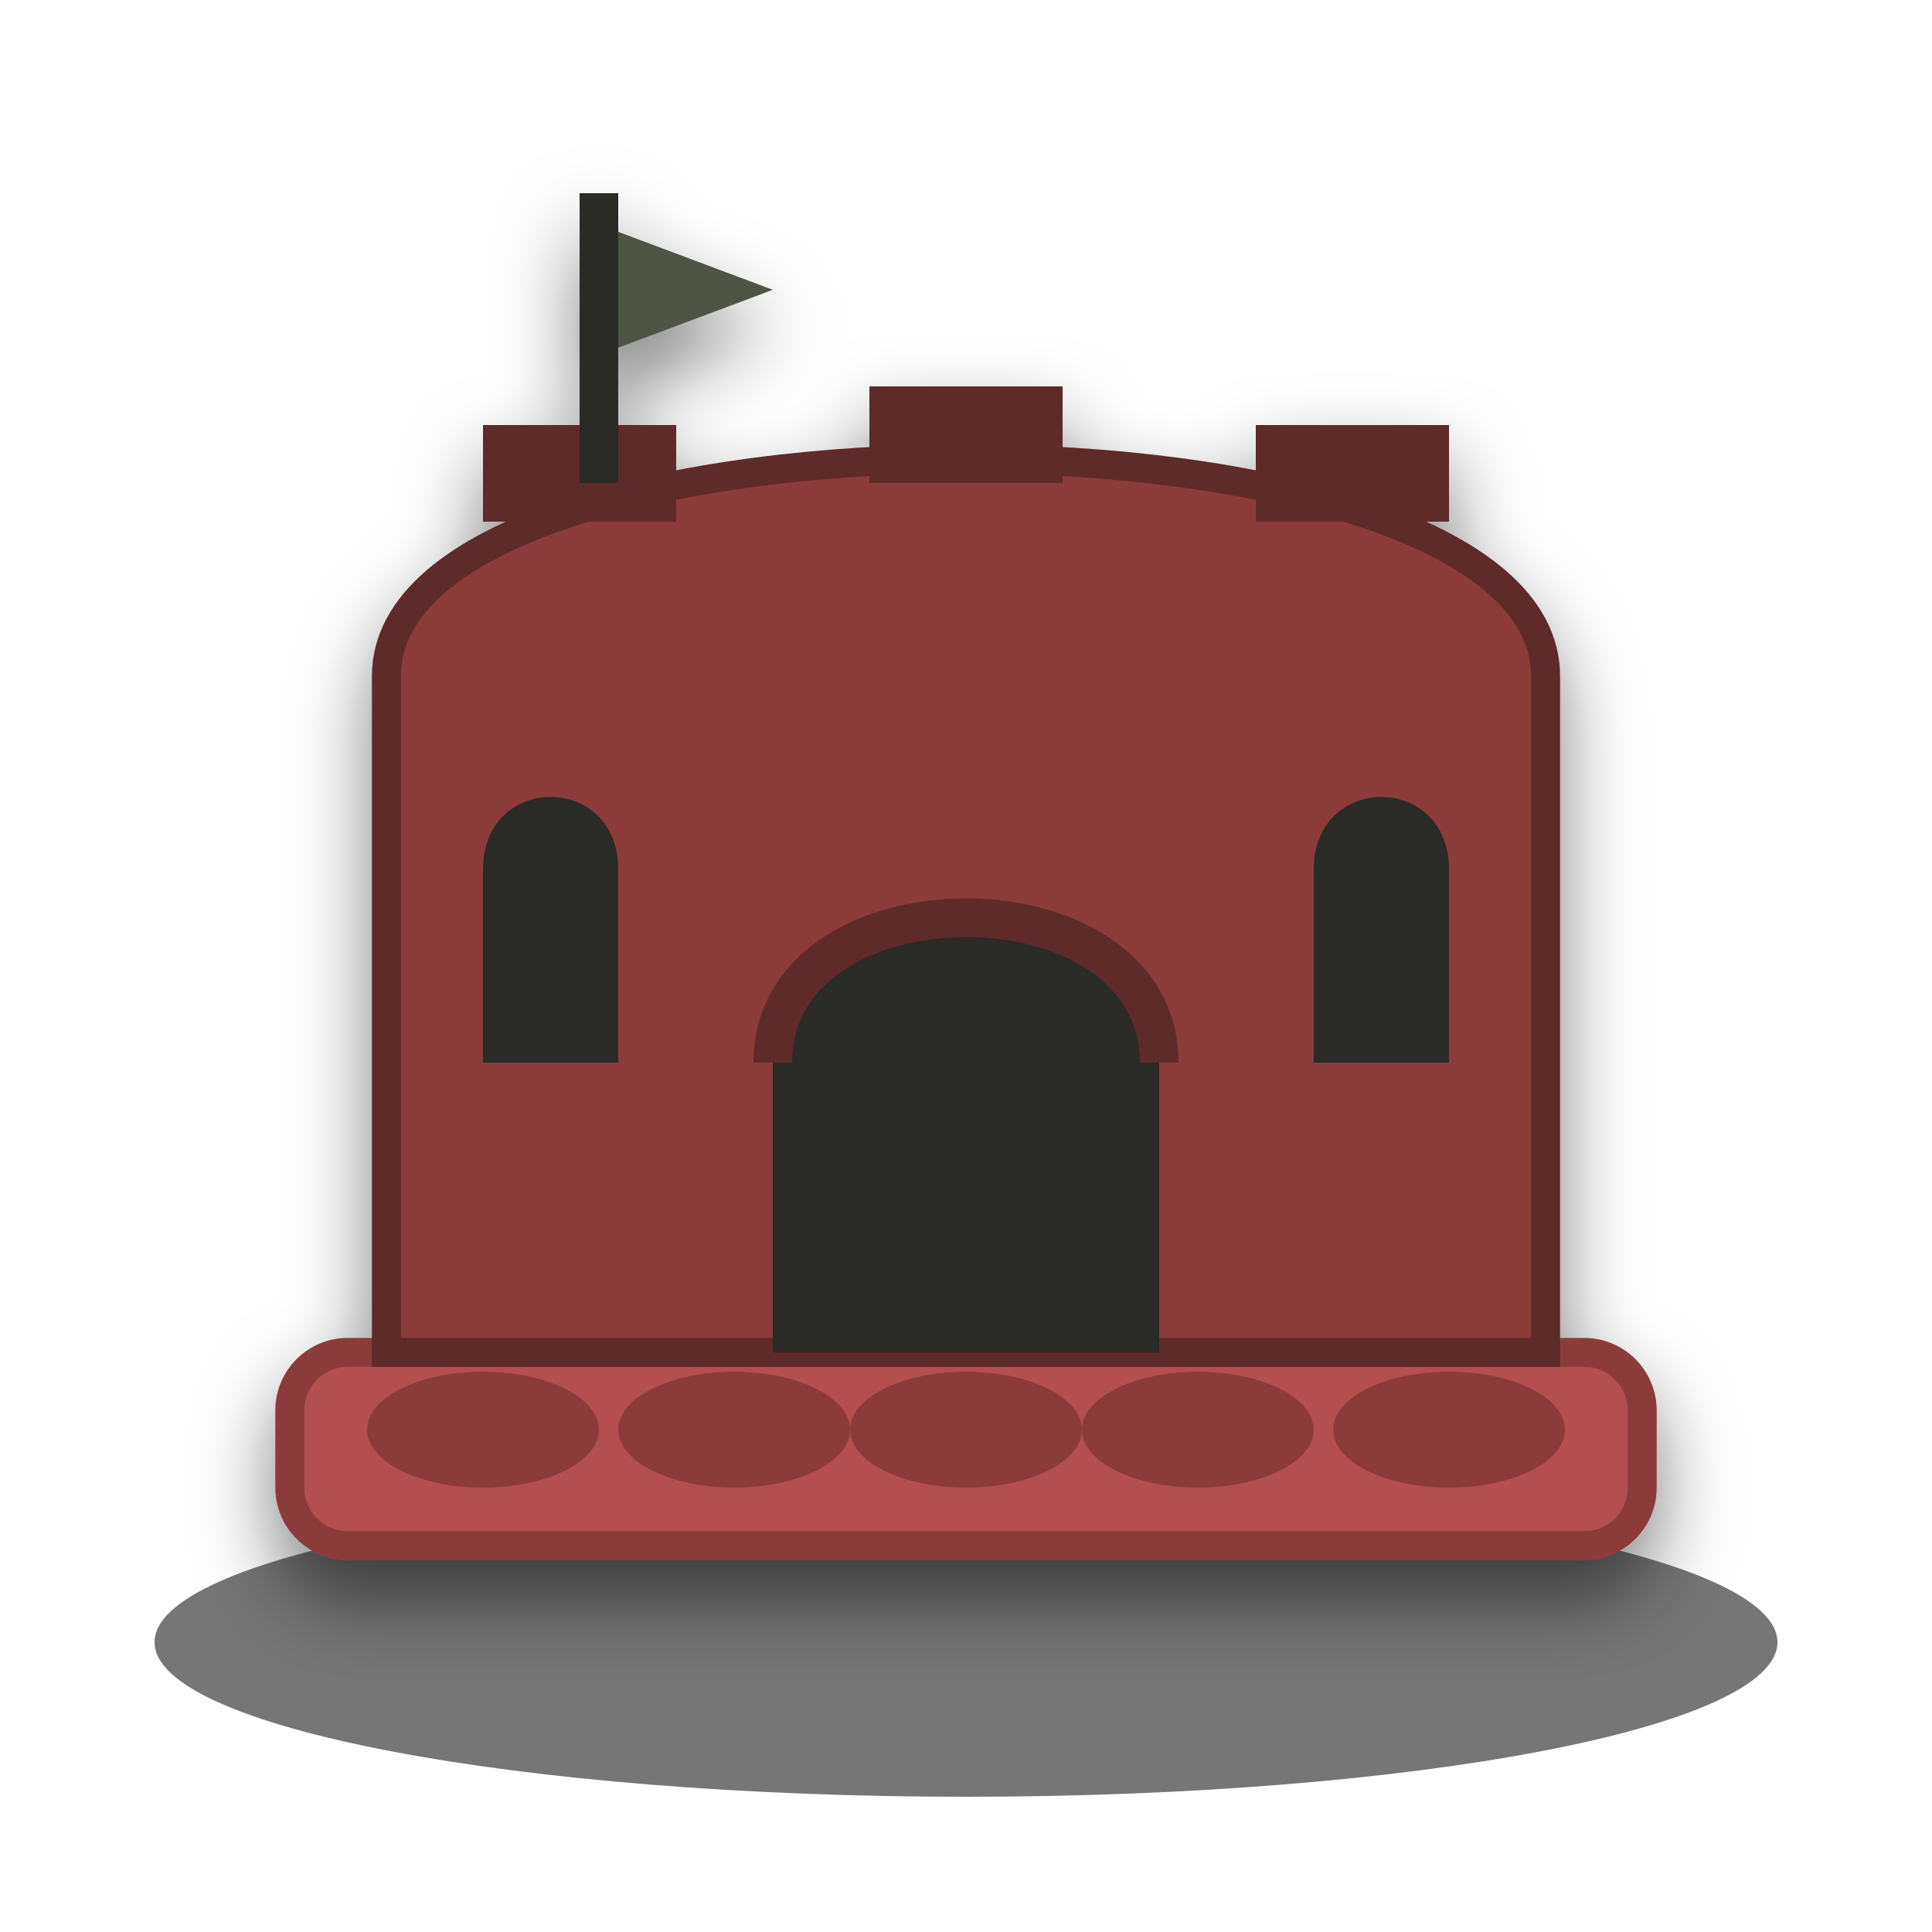
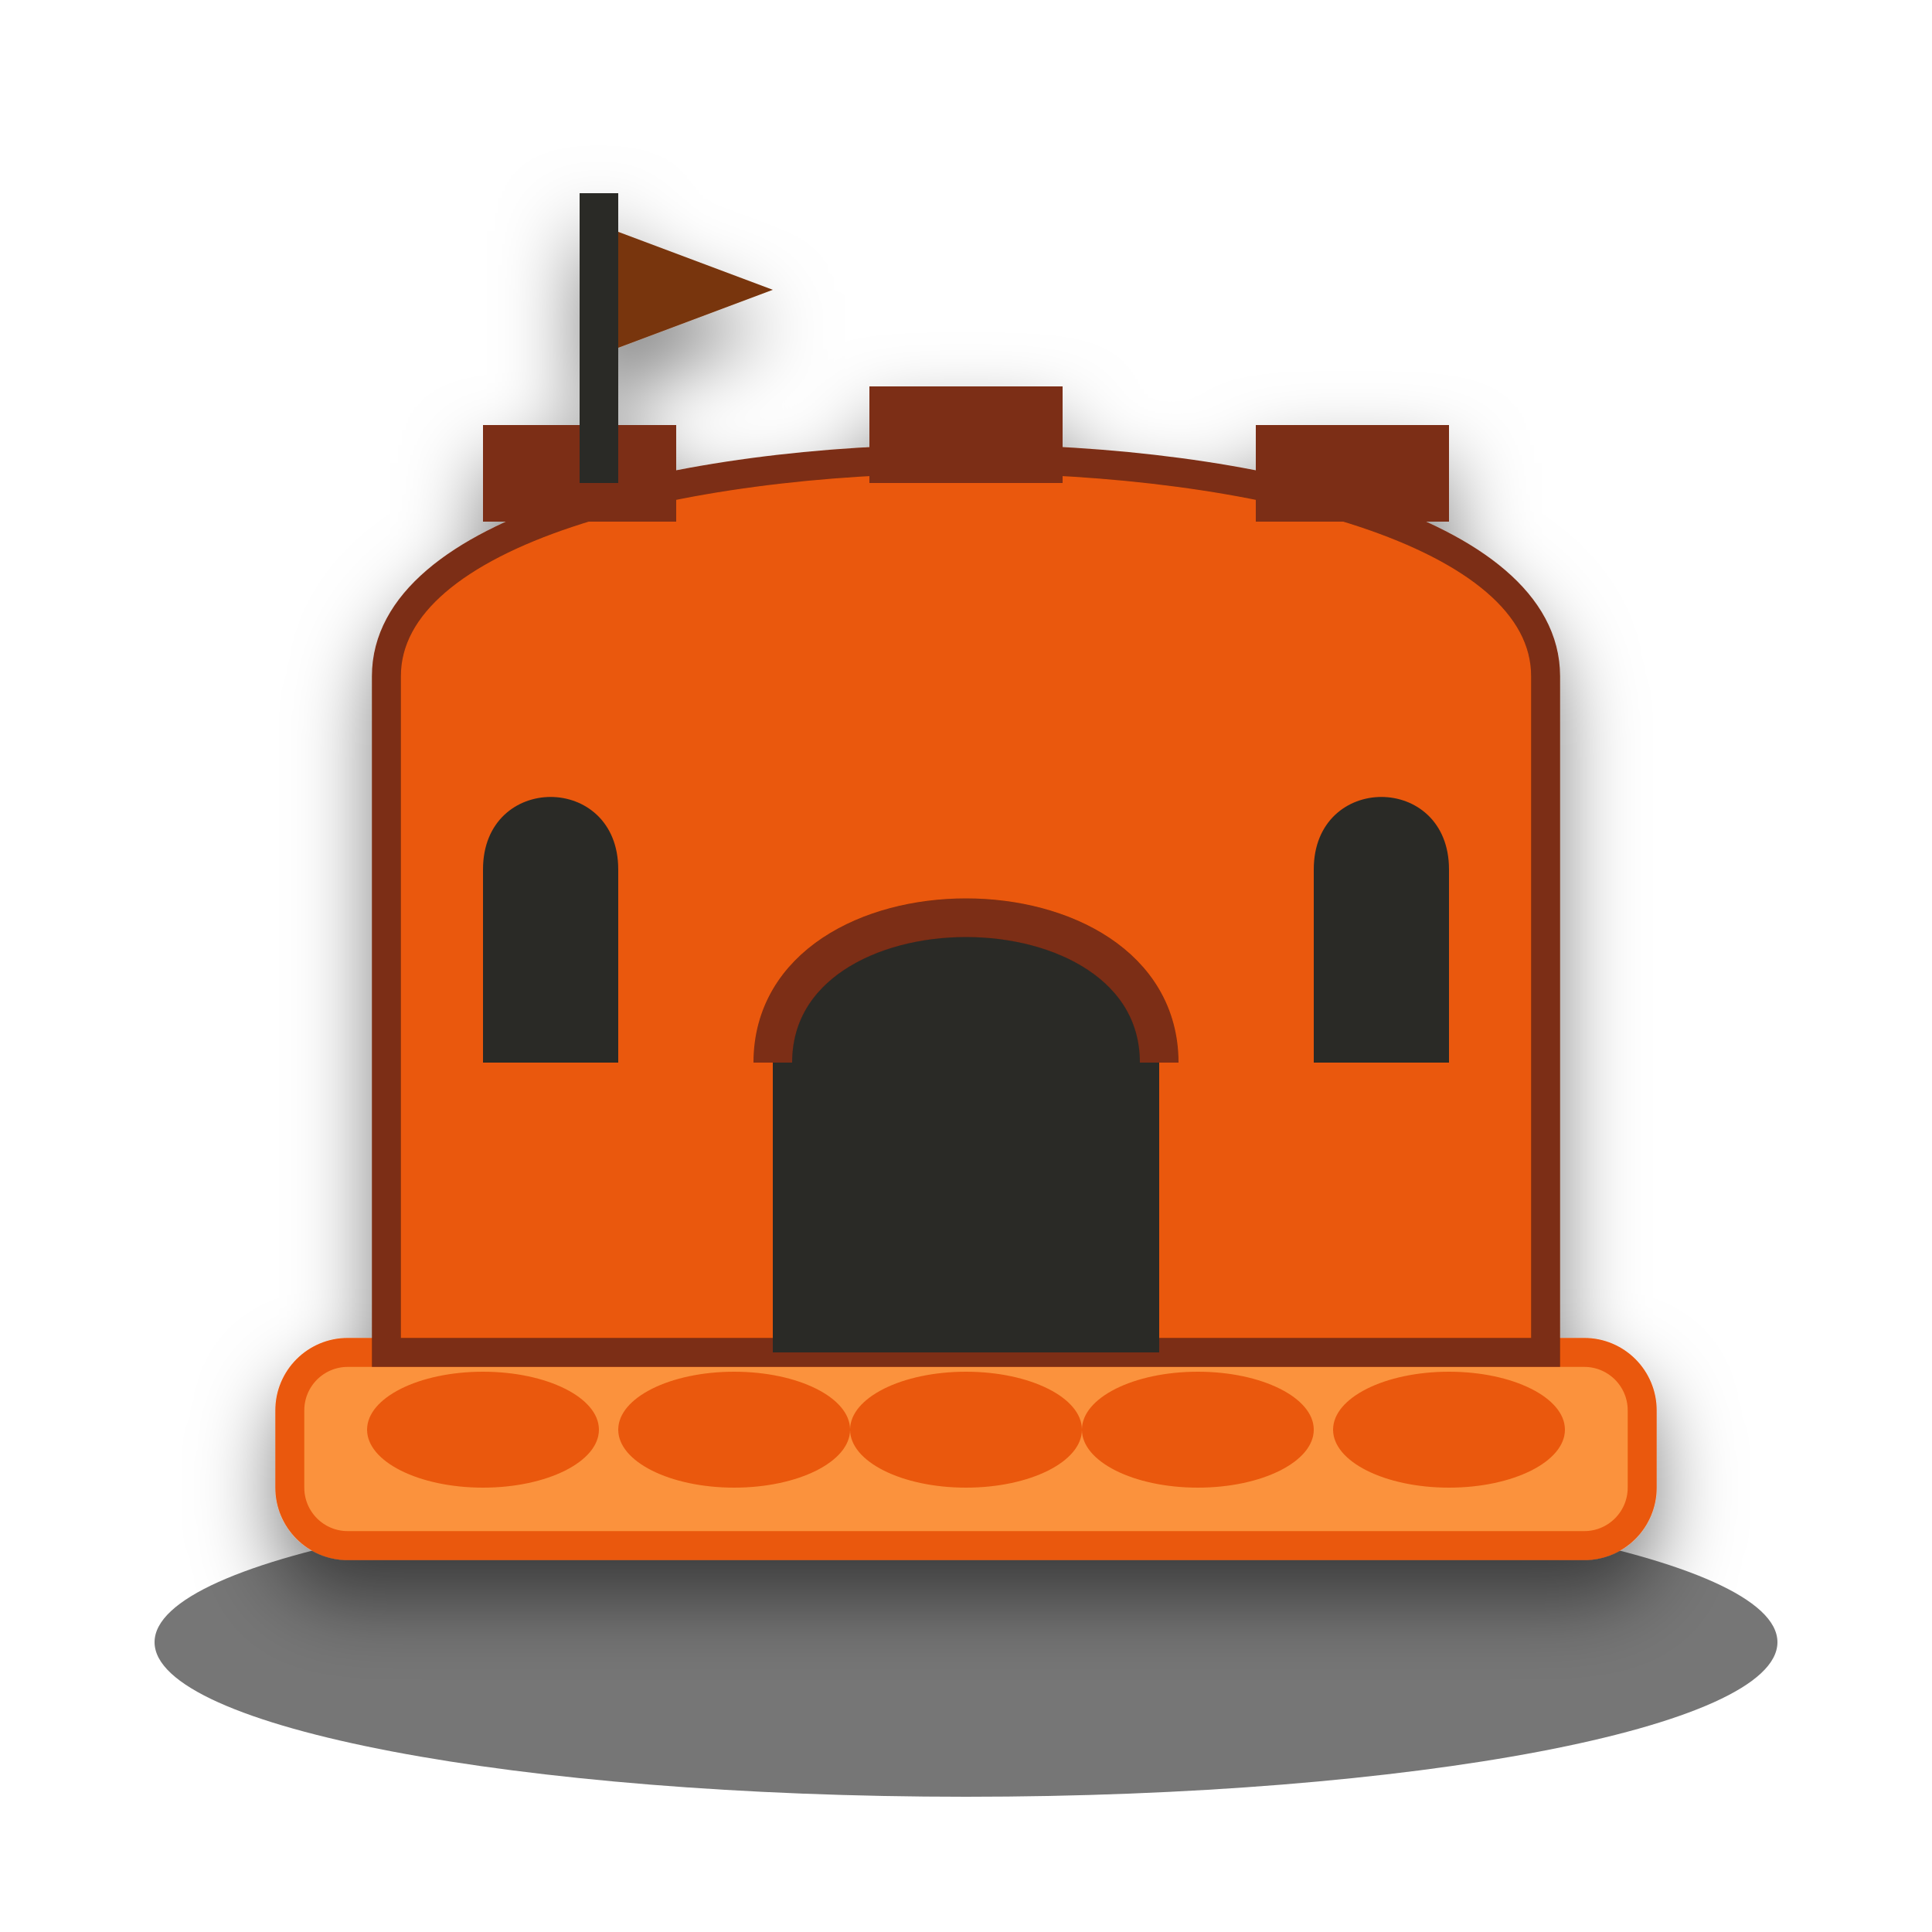
<svg xmlns="http://www.w3.org/2000/svg" viewBox="0 0 100 100">
  <defs>
    <filter id="shadow" x="-20%" y="-20%" width="140%" height="140%">
      <feDropShadow dx="0" dy="2" stdDeviation="2" flood-color="rgba(0,0,0,0.5)" />
    </filter>
  </defs>
  <ellipse cx="50" cy="85" rx="42" ry="8" fill="#1a1a1a" opacity="0.6" />
  <g filter="url(#shadow)">
-     <rect x="15" y="70" width="70" height="10" fill="#b35050" stroke="#8c3a3a" stroke-width="1.5" rx="3" />
-     <ellipse cx="25" cy="74" rx="6" ry="3" fill="#8c3a3a" />
-     <ellipse cx="38" cy="74" rx="6" ry="3" fill="#8c3a3a" />
-     <ellipse cx="50" cy="74" rx="6" ry="3" fill="#8c3a3a" />
-     <ellipse cx="62" cy="74" rx="6" ry="3" fill="#8c3a3a" />
-     <ellipse cx="75" cy="74" rx="6" ry="3" fill="#8c3a3a" />
-     <path d="M 20 70 L 20 35 C 20 20, 80 20, 80 35 L 80 70 Z" fill="#8c3a3a" stroke="#5e2b2b" stroke-width="1.5" />
-     <rect x="25" y="22" width="10" height="5" fill="#5e2b2b" />
-     <rect x="45" y="20" width="10" height="5" fill="#5e2b2b" />
-     <rect x="65" y="22" width="10" height="5" fill="#5e2b2b" />
+     <rect x="15" y="70" width="70" height="10" fill="#fb923c" stroke="#ea580c" stroke-width="1.5" rx="3" />
+     <ellipse cx="25" cy="74" rx="6" ry="3" fill="#ea580c" />
+     <ellipse cx="38" cy="74" rx="6" ry="3" fill="#ea580c" />
+     <ellipse cx="50" cy="74" rx="6" ry="3" fill="#ea580c" />
+     <ellipse cx="62" cy="74" rx="6" ry="3" fill="#ea580c" />
+     <ellipse cx="75" cy="74" rx="6" ry="3" fill="#ea580c" />
+     <path d="M 20 70 L 20 35 C 20 20, 80 20, 80 35 L 80 70 Z" fill="#ea580c" stroke="#7c2d12" stroke-width="1.5" />
+     <rect x="25" y="22" width="10" height="5" fill="#7c2d12" />
+     <rect x="45" y="20" width="10" height="5" fill="#7c2d12" />
+     <rect x="65" y="22" width="10" height="5" fill="#7c2d12" />
    <path d="M 40 70 L 40 55 C 40 45, 60 45, 60 55 L 60 70 Z" fill="#2c2a26" />
-     <path d="M 40 55 C 40 45, 60 45, 60 55" fill="none" stroke="#5e2b2b" stroke-width="2" />
+     <path d="M 40 55 C 40 45, 60 45, 60 55" fill="none" stroke="#7c2d12" stroke-width="2" />
    <path d="M 25 55 L 25 45 C 25 40, 32 40, 32 45 L 32 55 Z" fill="#2c2a26" />
    <path d="M 68 55 L 68 45 C 68 40, 75 40, 75 45 L 75 55 Z" fill="#2c2a26" />
    <rect x="30" y="10" width="2" height="15" fill="#2c2a26" />
-     <path d="M 32 12 L 40 15 L 32 18 Z" fill="#4f5445" />
+     <path d="M 32 12 L 40 15 L 32 18 Z" fill="#78350f" />
  </g>
</svg>
